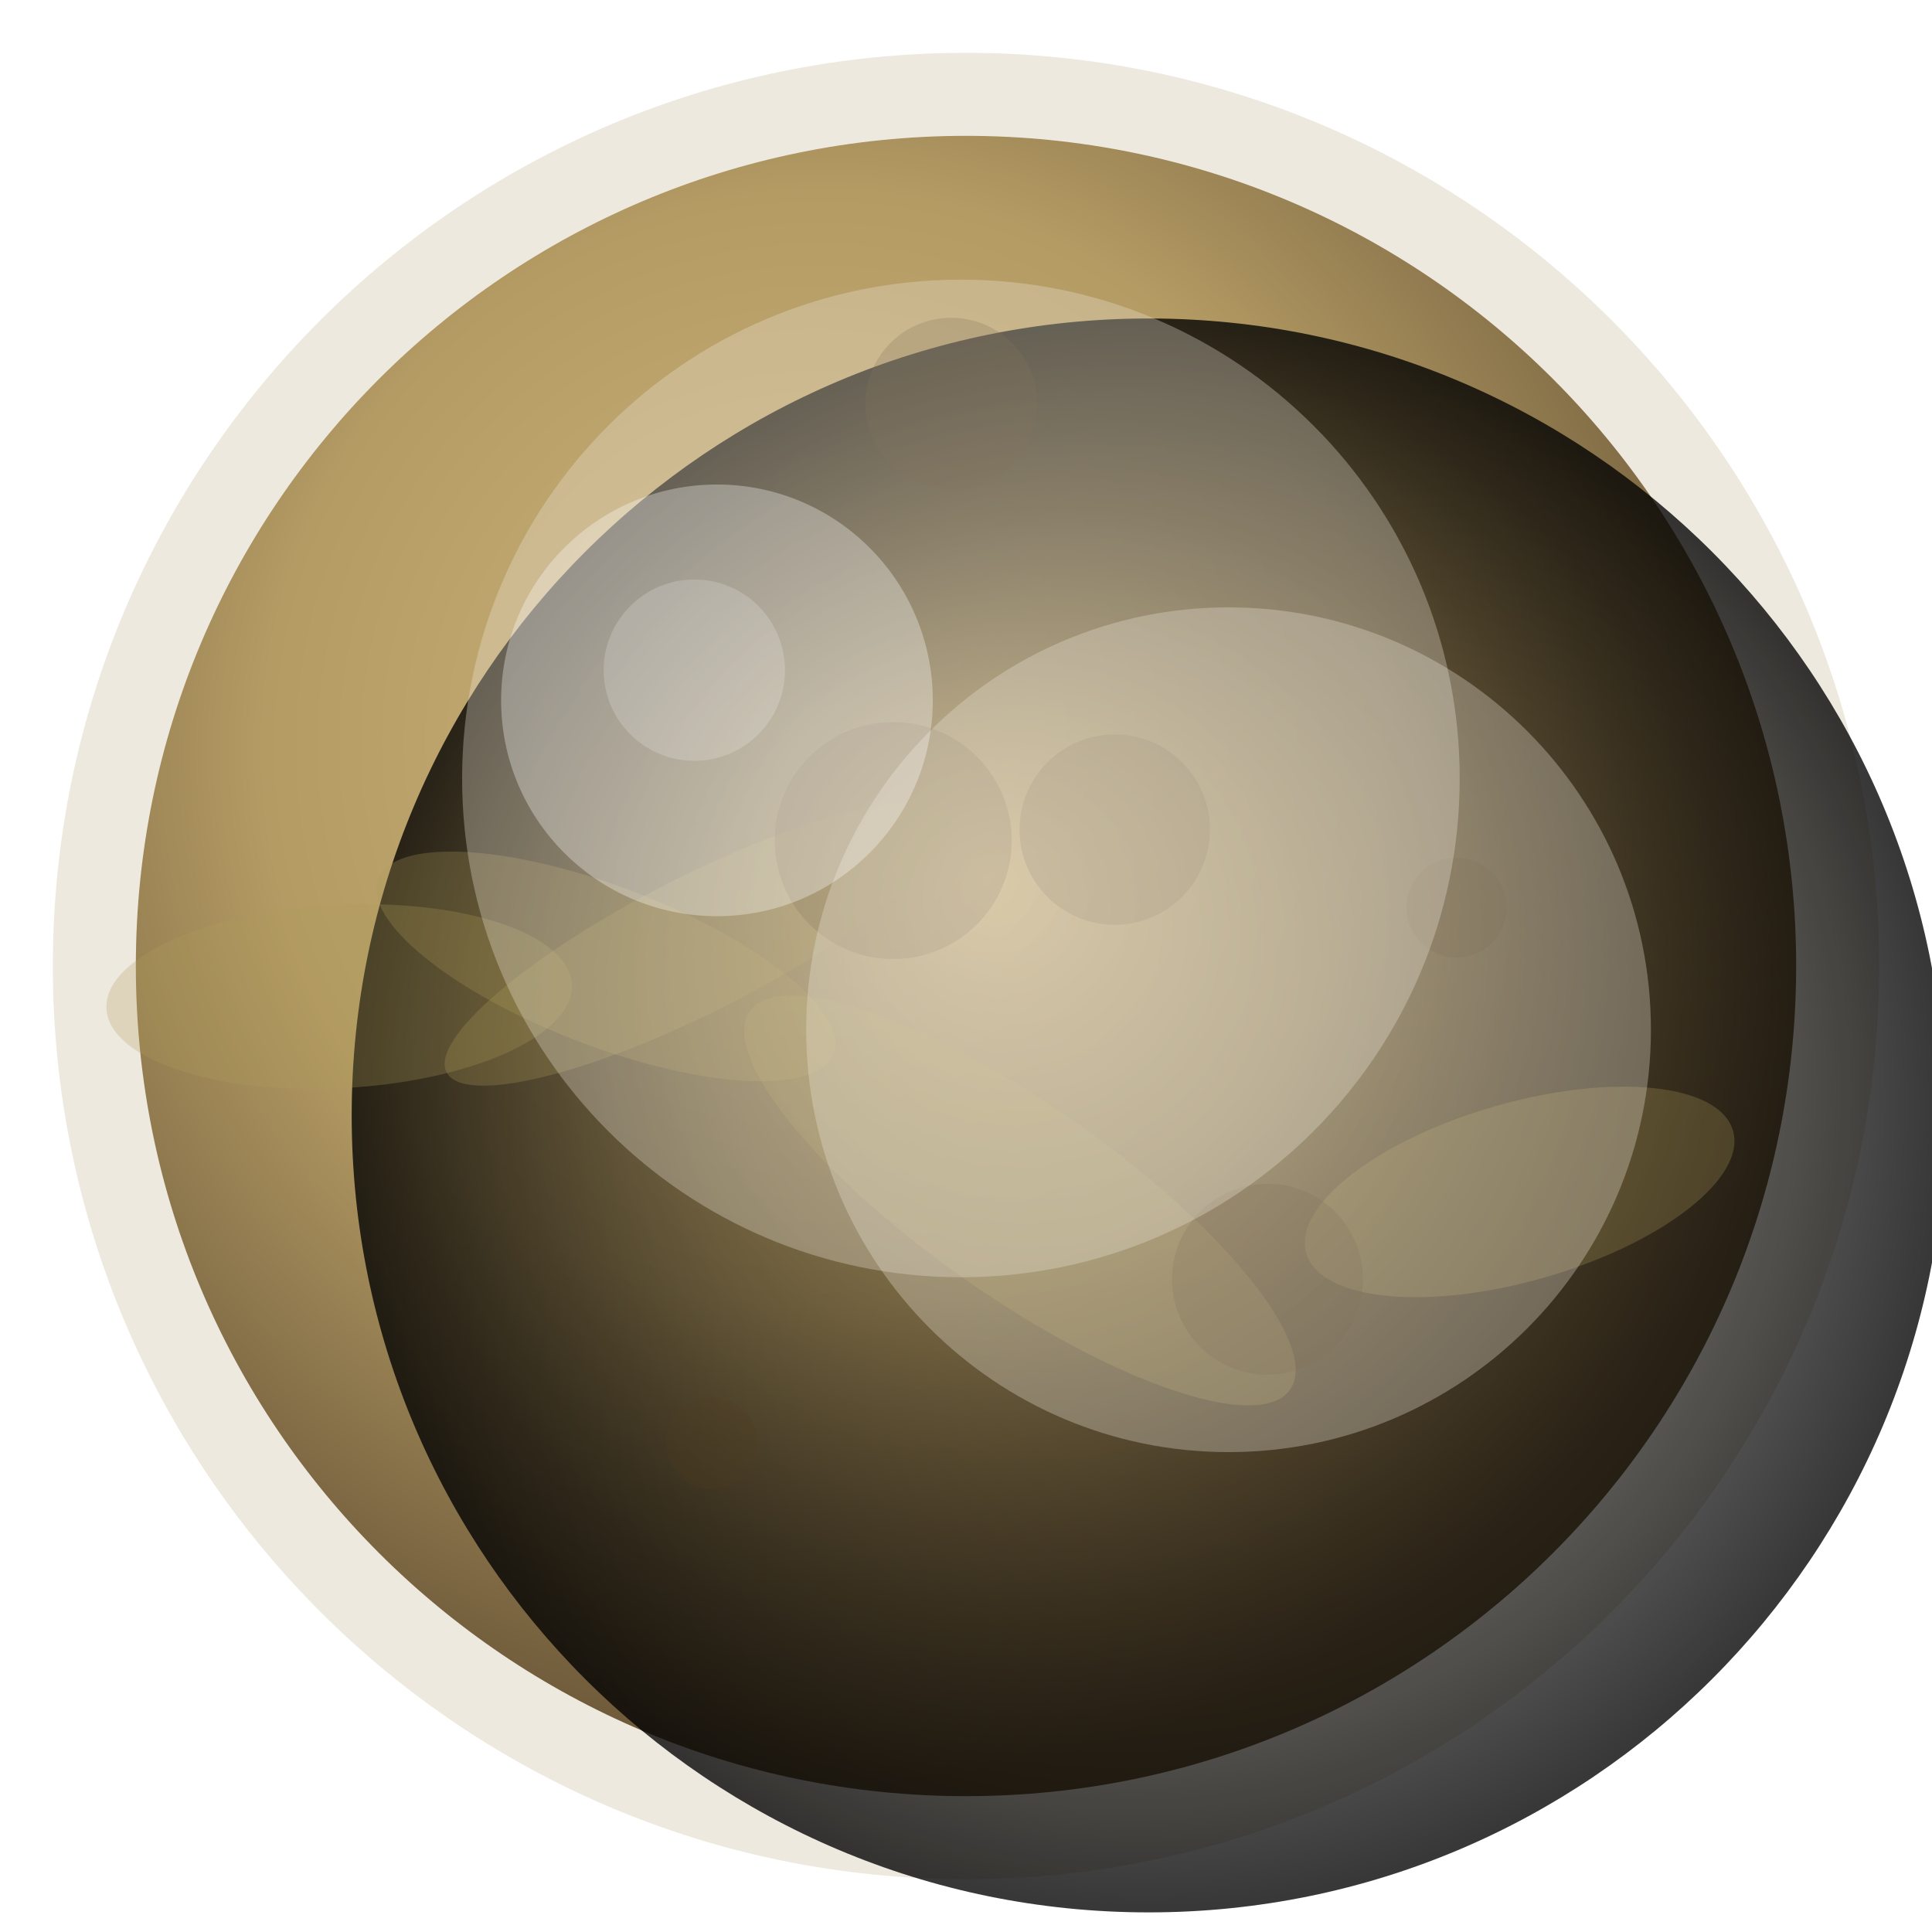
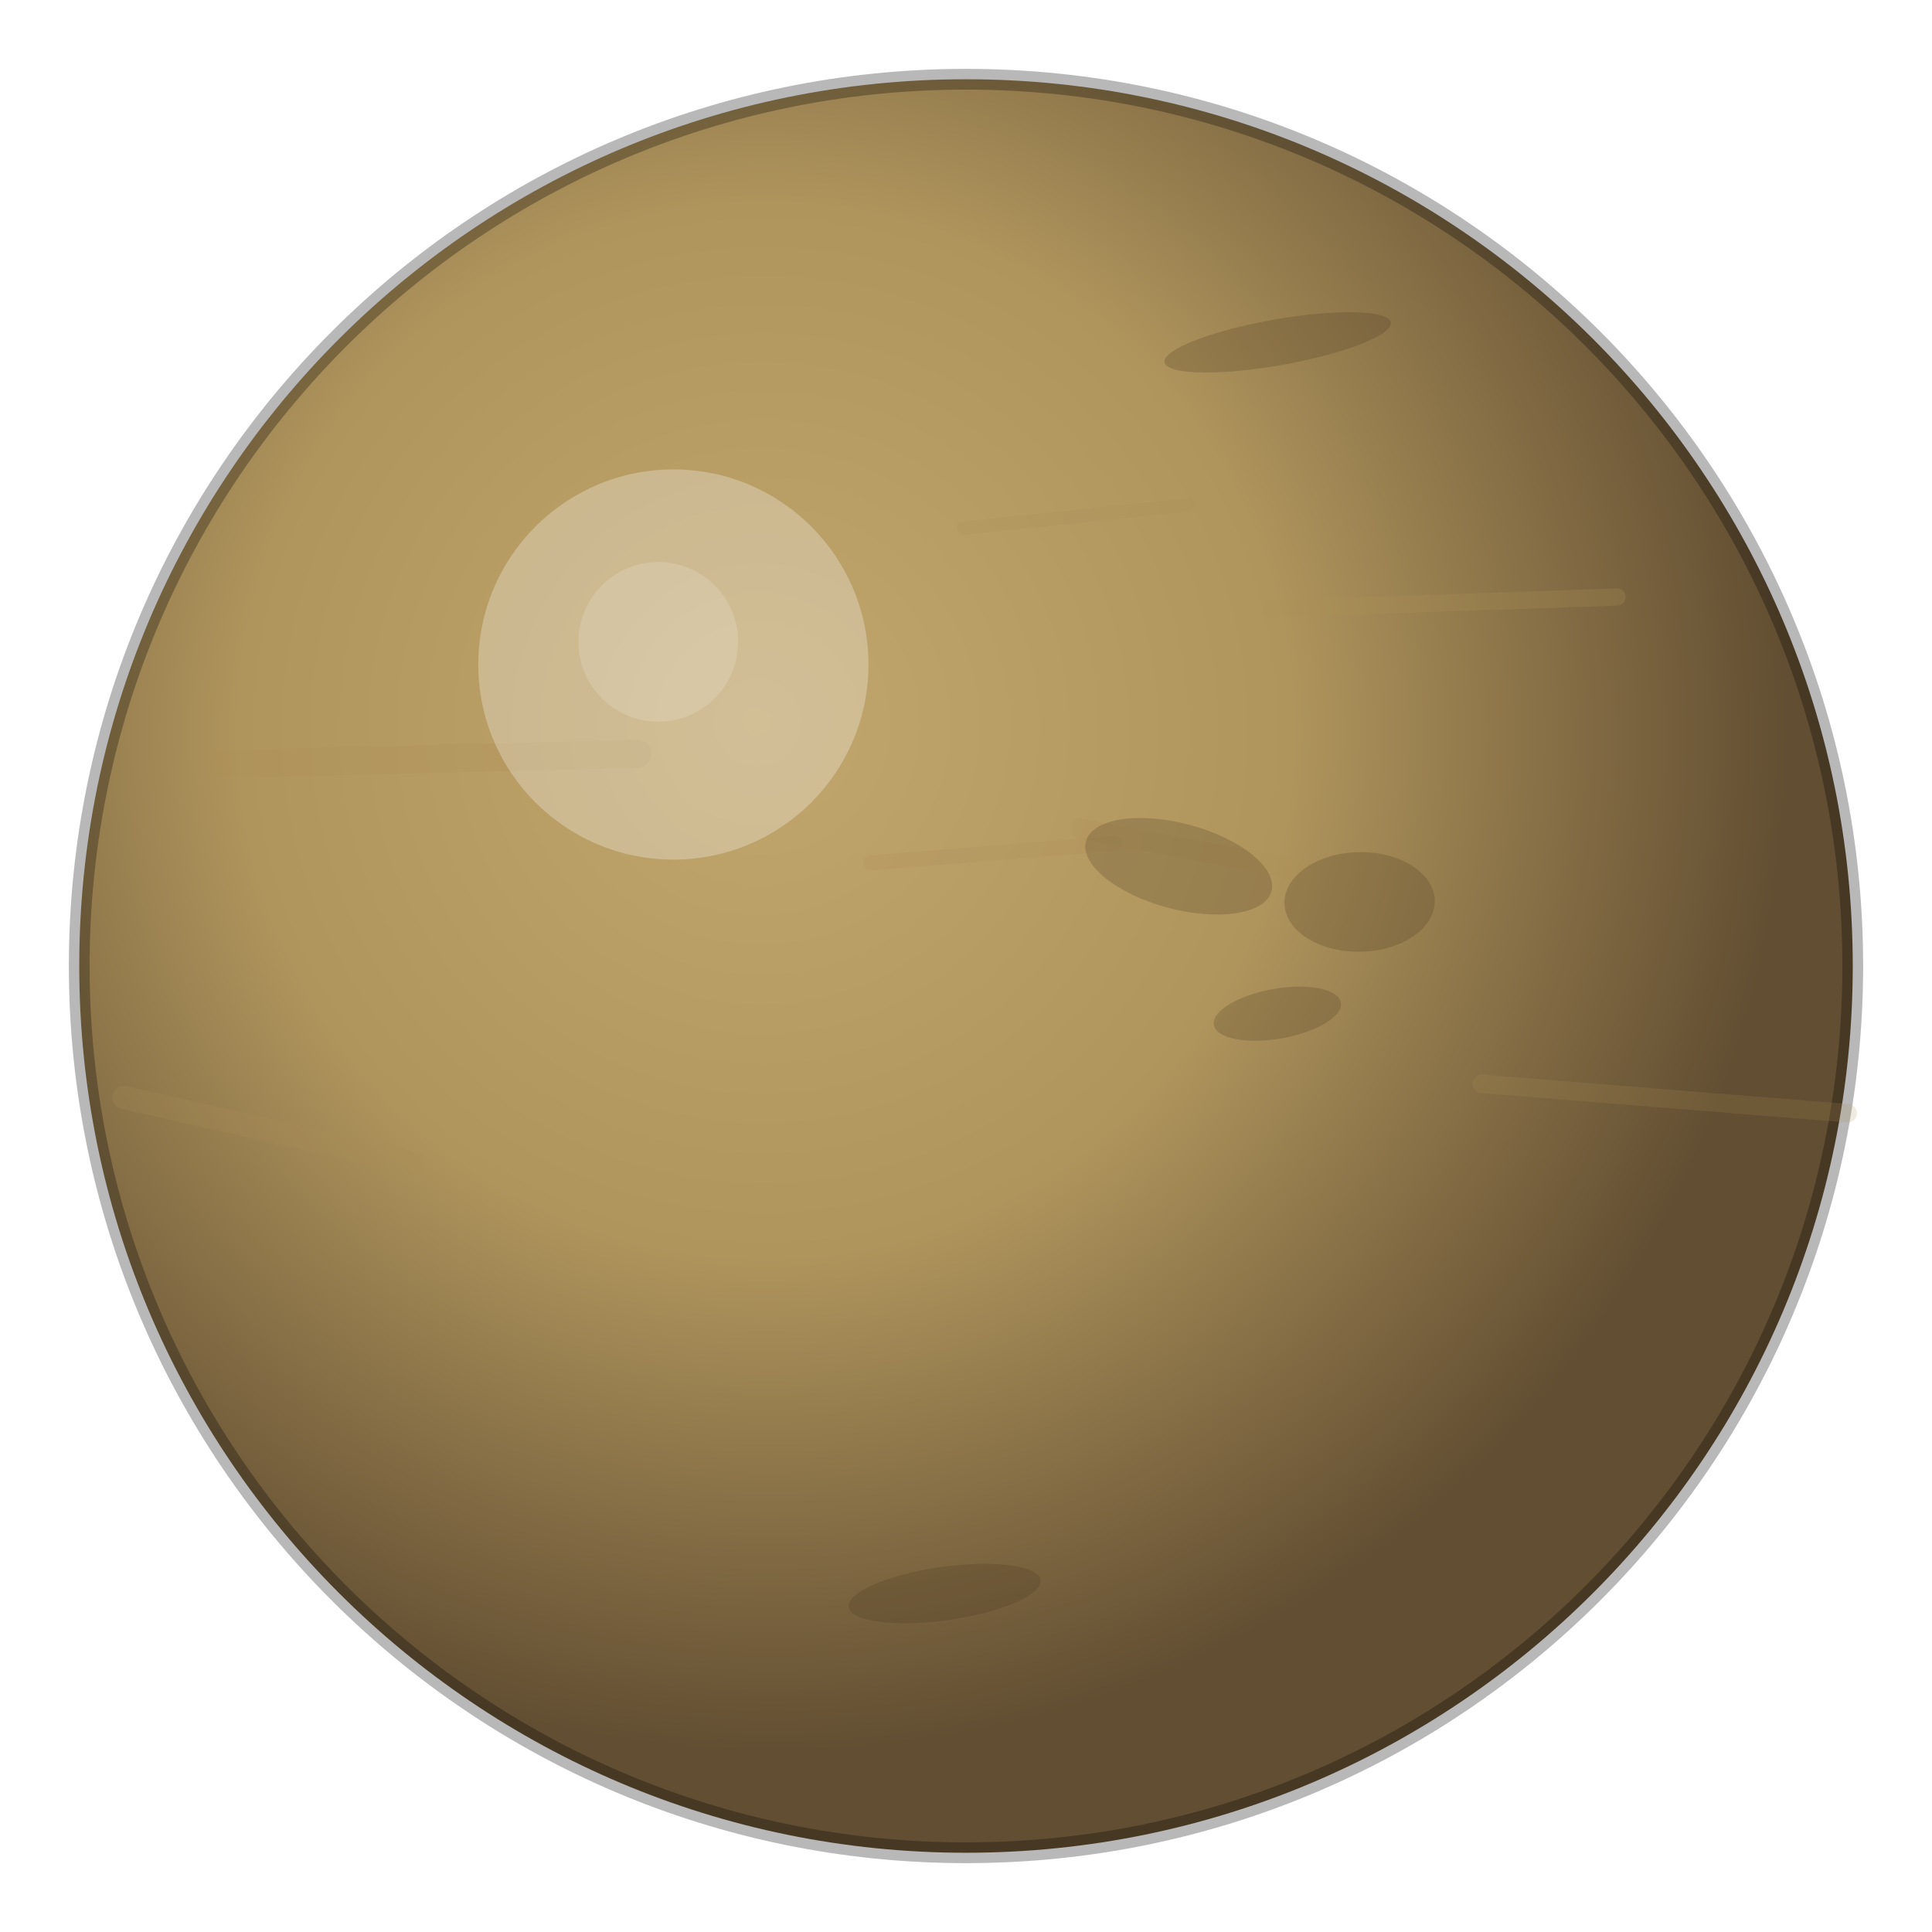
<svg xmlns="http://www.w3.org/2000/svg" width="512" height="512" viewBox="0 0 512 512">
  <defs>
-     <radialGradient id="bodyGrad1" cx="42%" cy="38%" r="62%" fx="40%" fy="35%">
-       <stop offset="0%" stop-color="rgb(205,180,125)" />
-       <stop offset="55%" stop-color="rgb(180,155,100)" />
-       <stop offset="100%" stop-color="rgb(105,85,55)" />
-     </radialGradient>
-     <radialGradient id="shade1" cx="50%" cy="50%" r="50%" fx="40%" fy="35%">
-       <stop offset="0%" stop-color="rgba(0,0,0,0.0)" />
-       <stop offset="70%" stop-color="rgba(0,0,0,0.55)" />
-       <stop offset="100%" stop-color="rgba(0,0,0,0.78)" />
+     <radialGradient id="bodyArid1" cx="39%" cy="37%" r="58%" fx="38%" fy="36%">
+       <stop offset="0%" stop-color="rgb(193,166,110)" />
+       <stop offset="52%" stop-color="rgb(175,148,92)" />
+       <stop offset="100%" stop-color="rgb(98,78,50)" />
    </radialGradient>
  </defs>
-   <circle cx="256" cy="256" r="242" fill="rgba(170,145,95,0.20)" />
-   <circle cx="256" cy="256" r="220" fill="url(#bodyGrad1)" />
-   <ellipse cx="304.4" cy="295.6" rx="211.2" ry="211.2" fill="url(#shade1)" />
-   <ellipse cx="402.714" cy="315.874" rx="58.833" ry="23.612" fill="rgba(175,155,90,0.27)" transform="rotate(-16 402.7144 315.8737)" />
-   <ellipse cx="270.291" cy="318.144" rx="87.395" ry="25.439" fill="rgba(175,155,90,0.27)" transform="rotate(35 270.2907 318.1437)" />
-   <ellipse cx="160.553" cy="256.11" rx="64.638" ry="21.138" fill="rgba(175,155,90,0.27)" transform="rotate(21 160.5532 256.1097)" />
-   <ellipse cx="89.879" cy="264.088" rx="61.757" ry="24.288" fill="rgba(175,155,90,0.27)" transform="rotate(-3 89.87893 264.0881)" />
-   <ellipse cx="184.938" cy="250.214" rx="74.737" ry="17.911" fill="rgba(175,155,90,0.27)" transform="rotate(-27 184.9377 250.214)" />
-   <circle cx="252.091" cy="106.98" r="22.765" fill="rgba(80,60,35,0.25)" />
-   <circle cx="295.418" cy="219.852" r="25.223" fill="rgba(80,60,35,0.25)" />
-   <circle cx="188.711" cy="382.52" r="12.147" fill="rgba(80,60,35,0.25)" />
-   <circle cx="236.708" cy="222.747" r="31.405" fill="rgba(80,60,35,0.25)" />
-   <circle cx="335.898" cy="339.015" r="25.308" fill="rgba(80,60,35,0.25)" />
-   <circle cx="386.014" cy="240.527" r="13.236" fill="rgba(80,60,35,0.25)" />
-   <circle cx="254.652" cy="206.295" r="132.185" fill="rgba(235,230,215,0.32)" />
-   <circle cx="325.58" cy="272.891" r="111.933" fill="rgba(235,230,215,0.32)" />
-   <circle cx="190.0" cy="185.6" r="57.2" fill="rgba(255,255,255,0.32)" />
-   <circle cx="184.0" cy="177.6" r="24.024" fill="rgba(255,255,255,0.18)" />
+   <circle cx="256" cy="256" r="235" fill="url(#bodyArid1)" />
+   <circle cx="256" cy="256" r="235" fill="none" stroke="rgba(0,0,0,0.28)" stroke-width="5.5" />
+   <path d="M 255.313,139.926 Q 285.043,136.896 314.773,133.866" fill="none" stroke="rgba(172,144,87,0.22)" stroke-width="3.514" stroke-linecap="round" />
+   <path d="M 59.425,202.477 Q 114.178,201.136 168.931,199.794" fill="none" stroke="rgba(172,144,87,0.24)" stroke-width="7.43" stroke-linecap="round" />
+   <path d="M 286.339,219.577 Q 315.187,225.025 344.036,230.474" fill="none" stroke="rgba(172,144,87,0.25)" stroke-width="5.384" stroke-linecap="round" />
+   <path d="M 230.781,228.679 Q 263.041,226.089 295.302,223.499" fill="none" stroke="rgba(172,144,87,0.20)" stroke-width="3.983" stroke-linecap="round" />
+   <path d="M 32.856,290.844 Q 71.057,299.505 109.258,308.167" fill="none" stroke="rgba(172,144,87,0.22)" stroke-width="6.143" stroke-linecap="round" />
+   <path d="M 336.856,161.37 Q 382.699,159.794 428.542,158.218" fill="none" stroke="rgba(172,144,87,0.26)" stroke-width="4.543" stroke-linecap="round" />
+   <path d="M 392.701,287.226 Q 441.18,291.119 489.659,295.011" fill="none" stroke="rgba(172,144,87,0.18)" stroke-width="4.899" stroke-linecap="round" />
+   <ellipse cx="360.311" cy="239.026" rx="19.922" ry="13.199" fill="rgba(70,52,28,0.22)" transform="rotate(-1 360.3106 239.026)" />
+   <ellipse cx="250.335" cy="422.306" rx="25.679" ry="7.093" fill="rgba(70,52,28,0.22)" transform="rotate(-8 250.3352 422.3062)" />
+   <ellipse cx="312.37" cy="229.573" rx="25.458" ry="11.347" fill="rgba(70,52,28,0.22)" transform="rotate(15 312.3696 229.5725)" />
+   <ellipse cx="338.513" cy="268.647" rx="17.086" ry="6.628" fill="rgba(70,52,28,0.22)" transform="rotate(-10 338.5133 268.6473)" />
+   <ellipse cx="338.598" cy="90.728" rx="30.455" ry="6.093" fill="rgba(70,52,28,0.22)" transform="rotate(-10 338.5975 90.72766)" />
+   <circle cx="178.45" cy="176.1" r="51.7" fill="rgba(255,255,255,0.28)" />
+   <circle cx="174.45" cy="170.1" r="21.15" fill="rgba(255,255,255,0.15)" />
</svg>
